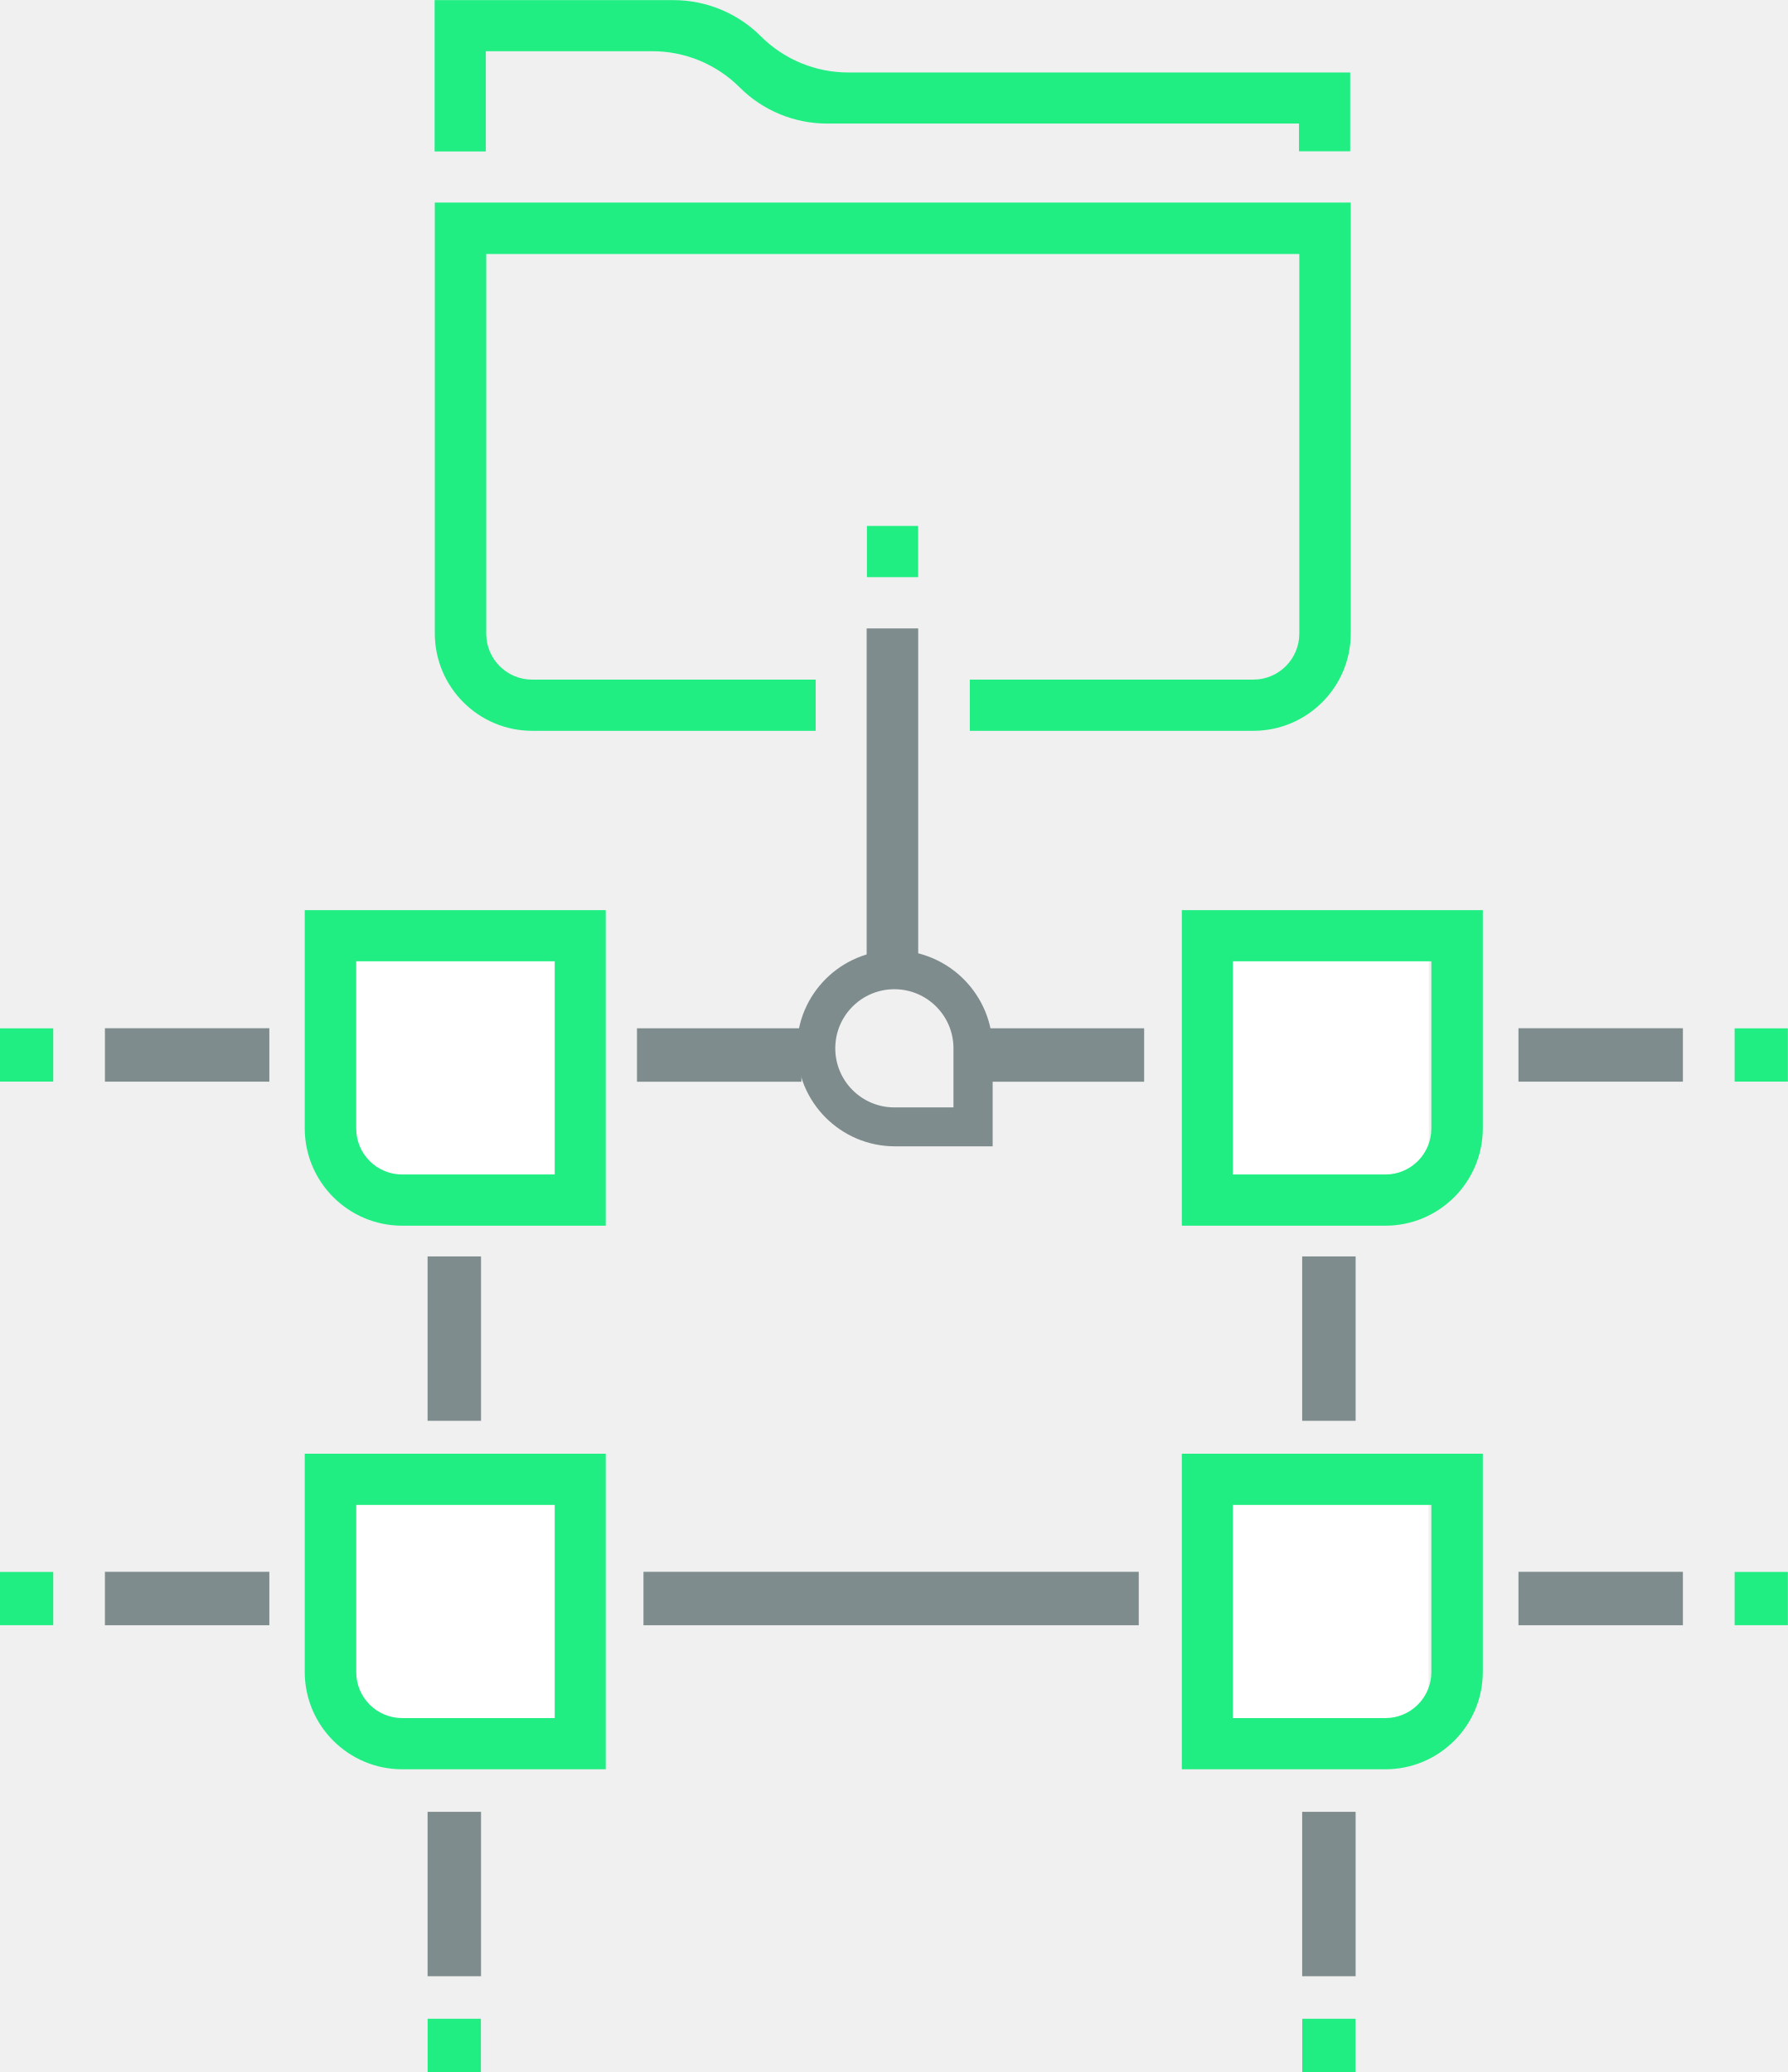
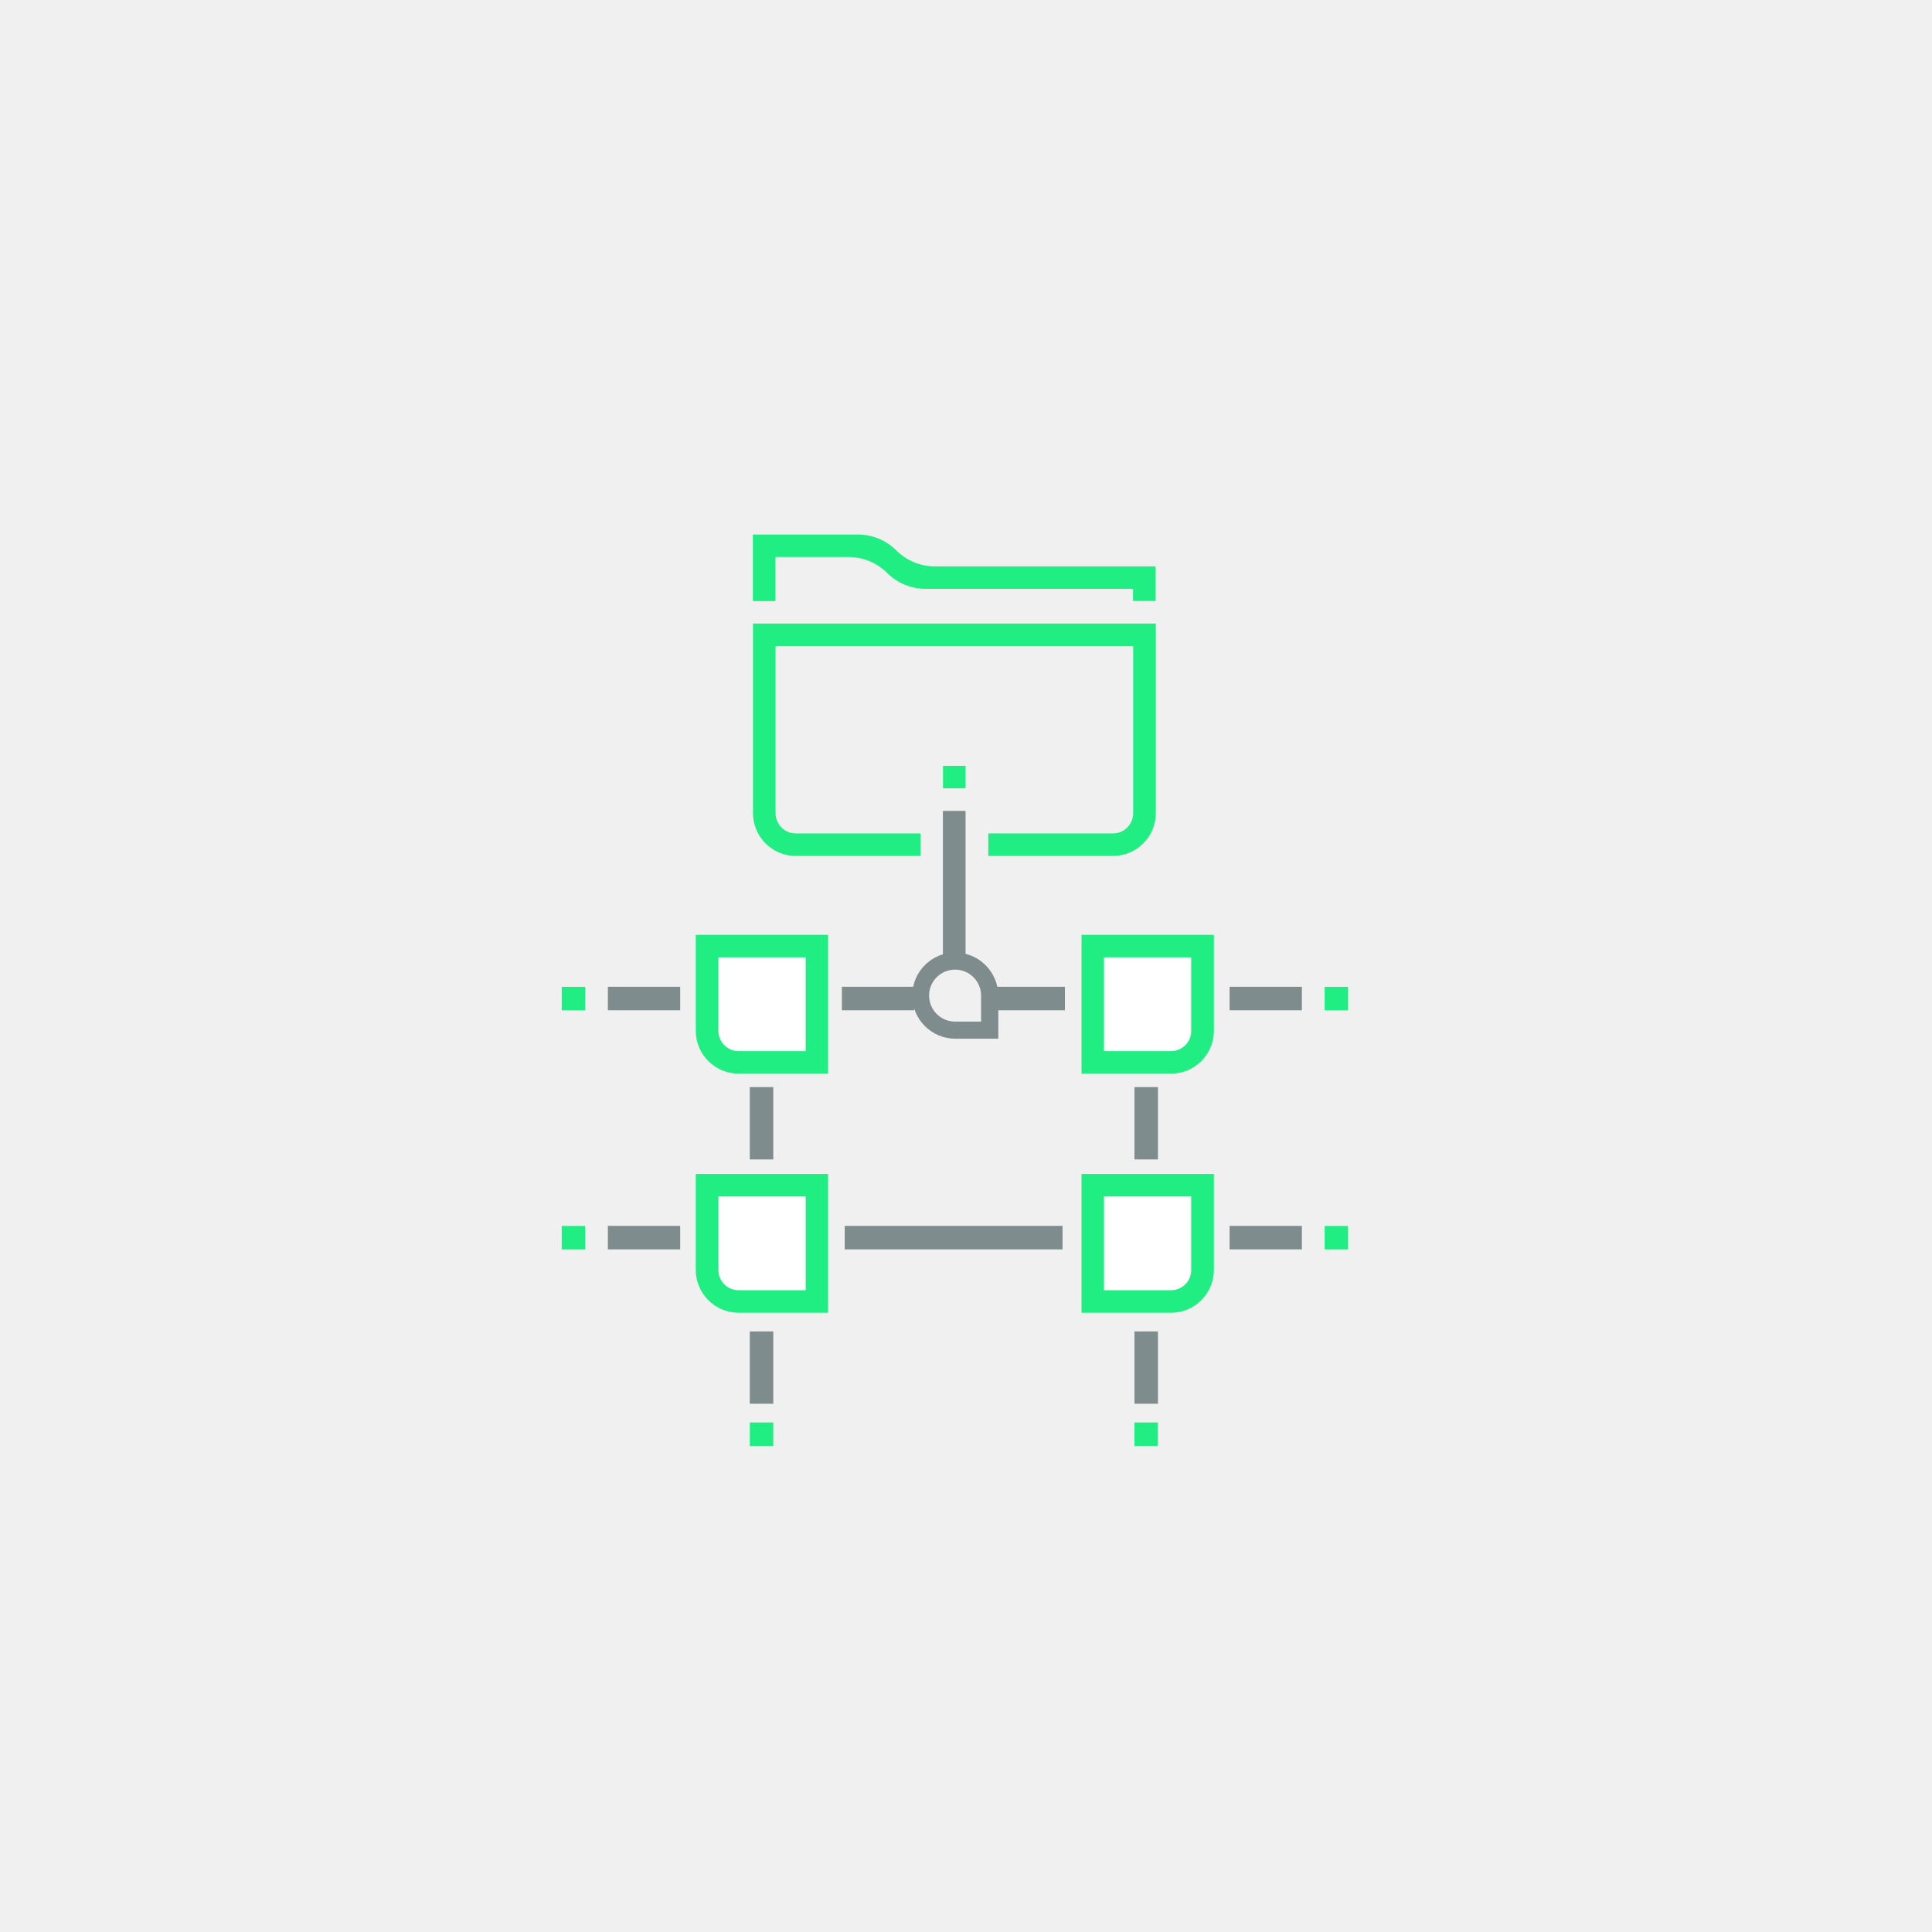
- <svg xmlns="http://www.w3.org/2000/svg" id="Layer_1" data-name="Layer 1" viewBox="0 0 272.29 315.61">
+ <svg xmlns="http://www.w3.org/2000/svg" viewBox="0 0 669 669">
  <defs>
-     <style>.cls-1{fill:#fff;}.cls-2{fill:#20ee82;}.cls-3{fill:#7f8c8d;}</style>
+     <style>.cls-1,.cls-2{fill:#fff;}.cls-1{opacity:0;}.cls-3{fill:#20ee82;}.cls-4{fill:#7f8c8d;}</style>
  </defs>
-   <rect class="cls-1" x="54.14" y="144.63" width="30.43" height="37.24" />
-   <rect class="cls-1" x="187.17" y="145.48" width="30.43" height="36.4" />
-   <rect class="cls-1" x="54.3" y="228.28" width="30.43" height="36.72" />
-   <rect class="cls-1" x="187.13" y="228.28" width="30.43" height="36.72" />
-   <path class="cls-2" d="M7137,7049.37h25.35a18.82,18.82,0,0,1,13.31,5.51h0a18.82,18.82,0,0,0,13.31,5.51h71.87v4.22h7.8v-12h-76.44a18.82,18.82,0,0,1-13.31-5.51h0a18.82,18.82,0,0,0-13.31-5.51h-36.38v23.05h7.8Z" transform="translate(-7063.01 -7041.57)" />
-   <path class="cls-3" d="M7202.85,7187.93v-50.64H7195v50.64" transform="translate(-7063.01 -7041.57)" />
-   <rect class="cls-2" x="132.03" y="80.11" width="7.8" height="7.8" />
-   <path class="cls-2" d="M7144.06,7152.89h43.18v-7.8h-43.18a7,7,0,0,1-7-7v-57.83h123.83v57.83a7,7,0,0,1-7,7h-43.18v7.8h43.18a14.85,14.85,0,0,0,14.84-14.84v-65.63H7129.23v65.63A14.85,14.85,0,0,0,7144.06,7152.89Z" transform="translate(-7063.01 -7041.57)" />
-   <path class="cls-2" d="M7155.26,7227.83v-47.63h-45.84v33.23a14.85,14.85,0,0,0,14.84,14.84h31v-7.8h-31a7,7,0,0,1-7-7V7188h30.23v39.83" transform="translate(-7063.01 -7041.57)" />
-   <rect class="cls-2" y="156.64" width="8.11" height="8.11" />
-   <path class="cls-2" d="M7243,7227.83v-47.63h45.84v33.23a14.85,14.85,0,0,1-14.84,14.84h-31v-7.8h31a7,7,0,0,0,7-7V7188h-30.23v39.83" transform="translate(-7063.01 -7041.57)" />
-   <rect class="cls-2" x="264.18" y="156.64" width="8.11" height="8.11" />
-   <rect class="cls-3" x="7302.73" y="7189.74" width="8.14" height="25.04" transform="translate(-6958.48 7467.49) rotate(-90)" />
-   <path class="cls-2" d="M7155.26,7310.63V7263h-45.84v33.23a14.85,14.85,0,0,0,14.84,14.84h31v-7.8h-31a7,7,0,0,1-7-7V7270.8h30.23v39.83" transform="translate(-7063.01 -7041.57)" />
-   <rect class="cls-2" y="239.44" width="8.11" height="8.11" />
-   <path class="cls-2" d="M7243,7310.63V7263h45.84v33.23a14.85,14.85,0,0,1-14.84,14.84h-31v-7.8h31a7,7,0,0,0,7-7V7270.8h-30.23v39.83" transform="translate(-7063.01 -7041.57)" />
-   <rect class="cls-2" x="264.18" y="239.44" width="8.11" height="8.11" />
-   <rect class="cls-2" x="198.33" y="307.5" width="8.11" height="8.11" />
-   <rect class="cls-3" x="7302.73" y="7272.54" width="8.14" height="25.04" transform="translate(-7041.28 7550.29) rotate(-90)" />
-   <rect class="cls-3" x="7194.65" y="7247.35" width="8.14" height="75.43" transform="translate(-7149.35 7442.21) rotate(-90)" />
-   <rect class="cls-3" x="7087.45" y="7272.54" width="8.14" height="25.04" transform="translate(-7256.56 7335.01) rotate(-90)" />
-   <rect class="cls-3" x="198.32" y="191.38" width="8.14" height="25.04" />
-   <rect class="cls-3" x="65.12" y="191.38" width="8.14" height="25.04" />
-   <rect class="cls-3" x="198.32" y="275.98" width="8.14" height="25.04" />
-   <rect class="cls-3" x="65.12" y="275.98" width="8.14" height="25.04" />
-   <rect class="cls-2" x="65.13" y="307.5" width="8.11" height="8.11" />
-   <path class="cls-3" d="M7199.37,7186.32a14.93,14.93,0,1,0-.11,29.86h14.93v-14.74a15.05,15.05,0,0,0-14.82-15.12m8.85,14.93v9h-9a9,9,0,1,1,9-9" transform="translate(-7063.01 -7041.57)" />
-   <rect class="cls-3" x="7087.45" y="7189.74" width="8.14" height="25.04" transform="translate(-7173.76 7252.21) rotate(-90)" />
-   <rect class="cls-3" x="7168.47" y="7189.74" width="8.14" height="25.04" transform="translate(-7092.73 7333.24) rotate(-90)" />
-   <rect class="cls-3" x="7220.67" y="7189.74" width="8.14" height="25.04" transform="translate(-7040.53 7385.44) rotate(-90)" />
+   <g id="Layer_2" data-name="Layer 2">
+     <rect class="cls-1" width="669" height="669" />
+   </g>
+   <g id="Layer_1" data-name="Layer 1">
+     <rect class="cls-2" x="248.65" y="329.7" width="30.43" height="37.24" />
+     <rect class="cls-2" x="381.68" y="330.55" width="30.43" height="36.4" />
+     <rect class="cls-2" x="248.8" y="413.35" width="30.43" height="36.72" />
+     <rect class="cls-2" x="381.64" y="413.35" width="30.43" height="36.72" />
+     <path class="cls-3" d="M7137,7057.37h25.35a18.82,18.82,0,0,1,13.31,5.51h0a18.82,18.82,0,0,0,13.31,5.51h71.87v4.22h7.8v-12h-76.44a18.82,18.82,0,0,1-13.31-5.51h0a18.82,18.82,0,0,0-13.31-5.51h-36.38v23.05h7.8Z" transform="translate(-6868.5 -6864.5)" />
+     <path class="cls-4" d="M7202.85,7195.93v-50.64H7195v50.64" transform="translate(-6868.5 -6864.5)" />
+     <rect class="cls-3" x="326.54" y="265.18" width="7.8" height="7.8" />
+     <path class="cls-3" d="M7144.06,7160.89h43.18v-7.8h-43.18a7,7,0,0,1-7-7v-57.83h123.83v57.83a7,7,0,0,1-7,7h-43.18v7.8h43.18a14.85,14.85,0,0,0,14.84-14.84v-65.63H7129.23v65.63A14.85,14.85,0,0,0,7144.06,7160.89Z" transform="translate(-6868.5 -6864.5)" />
+     <path class="cls-3" d="M7155.26,7235.83v-47.63h-45.84v33.23a14.85,14.85,0,0,0,14.84,14.84h31v-7.8h-31a7,7,0,0,1-7-7V7196h30.23v39.83" transform="translate(-6868.5 -6864.5)" />
+     <rect class="cls-3" x="194.51" y="341.71" width="8.11" height="8.11" />
+     <path class="cls-3" d="M7243,7235.83v-47.63h45.84v33.23a14.85,14.85,0,0,1-14.84,14.84h-31v-7.8h31a7,7,0,0,0,7-7V7196h-30.23v39.83" transform="translate(-6868.5 -6864.5)" />
+     <rect class="cls-3" x="458.69" y="341.71" width="8.11" height="8.11" />
+     <rect class="cls-4" x="7302.73" y="7197.74" width="8.14" height="25.04" transform="translate(-6771.97 7652.56) rotate(-90)" />
+     <path class="cls-3" d="M7155.26,7318.63V7271h-45.84v33.23a14.85,14.85,0,0,0,14.84,14.84h31v-7.8h-31a7,7,0,0,1-7-7V7278.8h30.23v39.83" transform="translate(-6868.5 -6864.5)" />
+     <rect class="cls-3" x="194.51" y="424.51" width="8.11" height="8.11" />
+     <path class="cls-3" d="M7243,7318.63V7271h45.84v33.23a14.85,14.85,0,0,1-14.84,14.84h-31v-7.8h31a7,7,0,0,0,7-7V7278.8h-30.23v39.83" transform="translate(-6868.5 -6864.5)" />
+     <rect class="cls-3" x="458.69" y="424.51" width="8.11" height="8.11" />
+     <rect class="cls-3" x="392.84" y="492.56" width="8.11" height="8.11" />
+     <rect class="cls-4" x="7302.73" y="7280.54" width="8.14" height="25.04" transform="translate(-6854.77 7735.36) rotate(-90)" />
+     <rect class="cls-4" x="7194.65" y="7255.35" width="8.14" height="75.43" transform="translate(-6962.85 7627.28) rotate(-90)" />
+     <rect class="cls-4" x="7087.45" y="7280.54" width="8.14" height="25.04" transform="translate(-7070.05 7520.08) rotate(-90)" />
+     <rect class="cls-4" x="392.83" y="376.44" width="8.14" height="25.04" />
+     <rect class="cls-4" x="259.63" y="376.44" width="8.14" height="25.04" />
+     <rect class="cls-4" x="392.83" y="461.04" width="8.14" height="25.04" />
+     <rect class="cls-4" x="259.63" y="461.04" width="8.14" height="25.04" />
+     <rect class="cls-3" x="259.64" y="492.56" width="8.11" height="8.11" />
+     <path class="cls-4" d="M7199.37,7194.32a14.93,14.93,0,1,0-.11,29.86h14.93v-14.74a15.05,15.05,0,0,0-14.82-15.12m8.85,14.93v9h-9a9,9,0,1,1,9-9" transform="translate(-6868.5 -6864.5)" />
+     <rect class="cls-4" x="7087.45" y="7197.74" width="8.14" height="25.04" transform="translate(-6987.25 7437.28) rotate(-90)" />
+     <rect class="cls-4" x="7168.47" y="7197.74" width="8.14" height="25.04" transform="translate(-6906.22 7518.3) rotate(-90)" />
+     <rect class="cls-4" x="7220.67" y="7197.74" width="8.14" height="25.04" transform="translate(-6854.02 7570.5) rotate(-90)" />
+   </g>
</svg>
